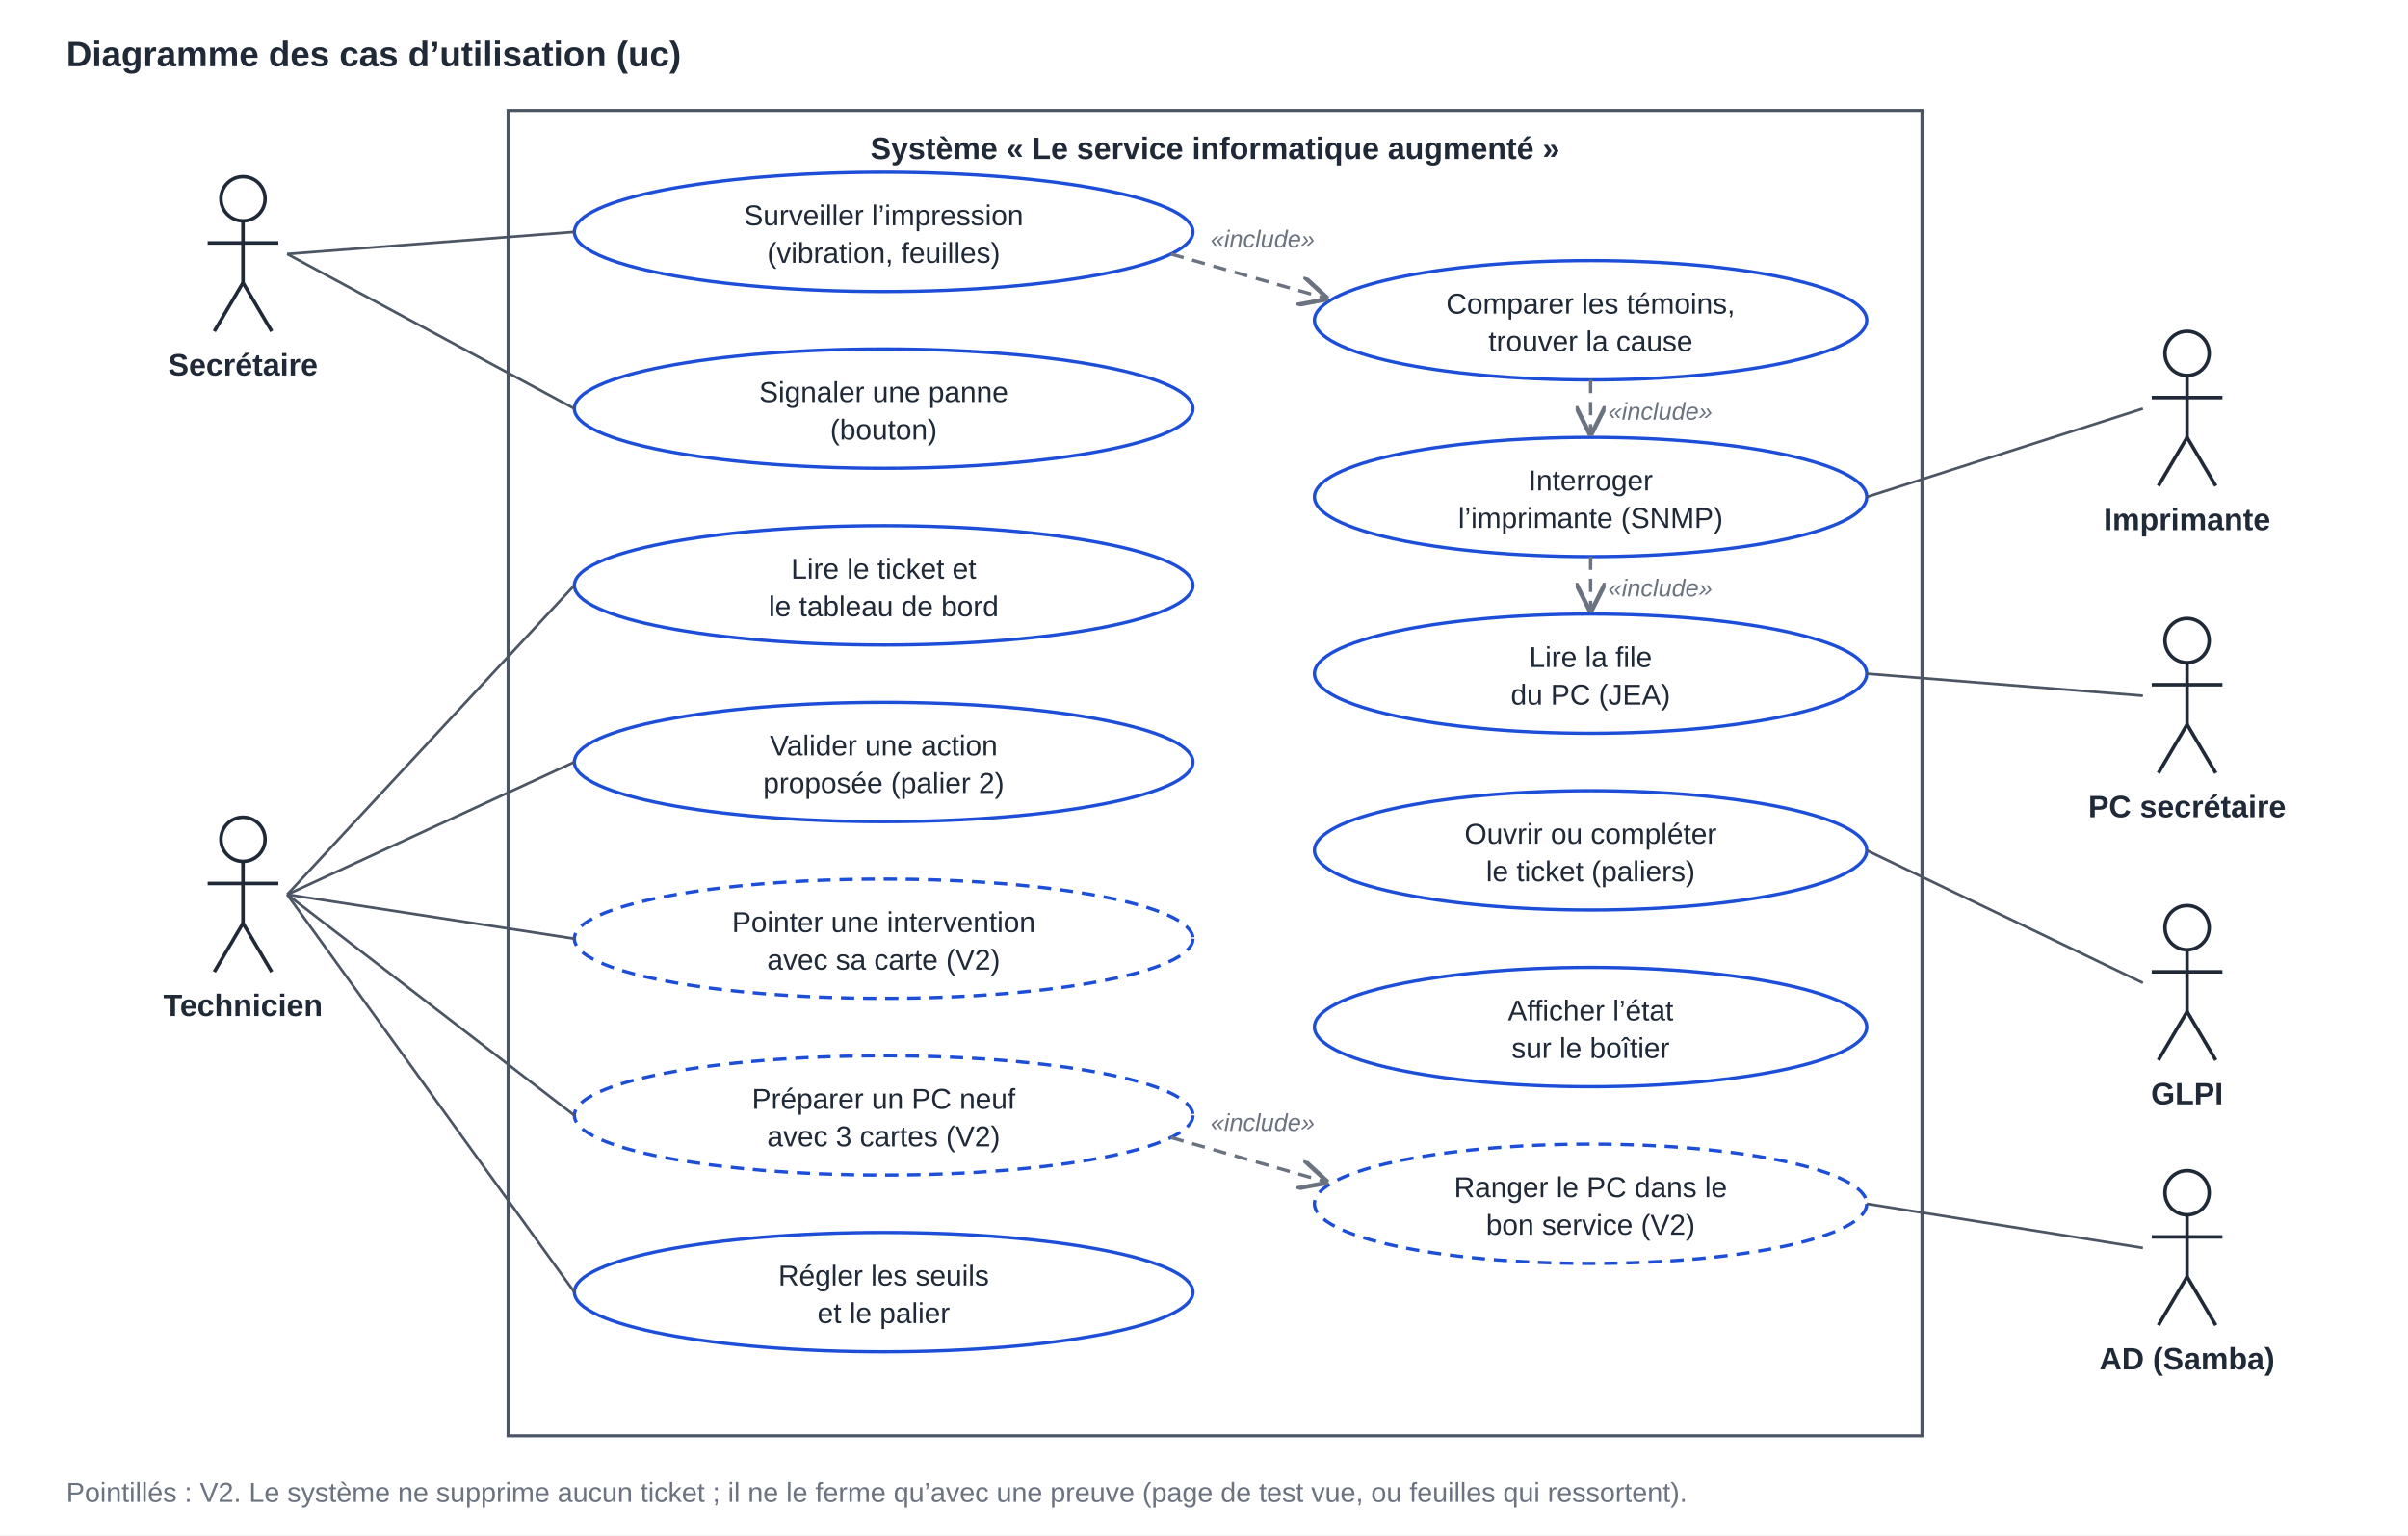
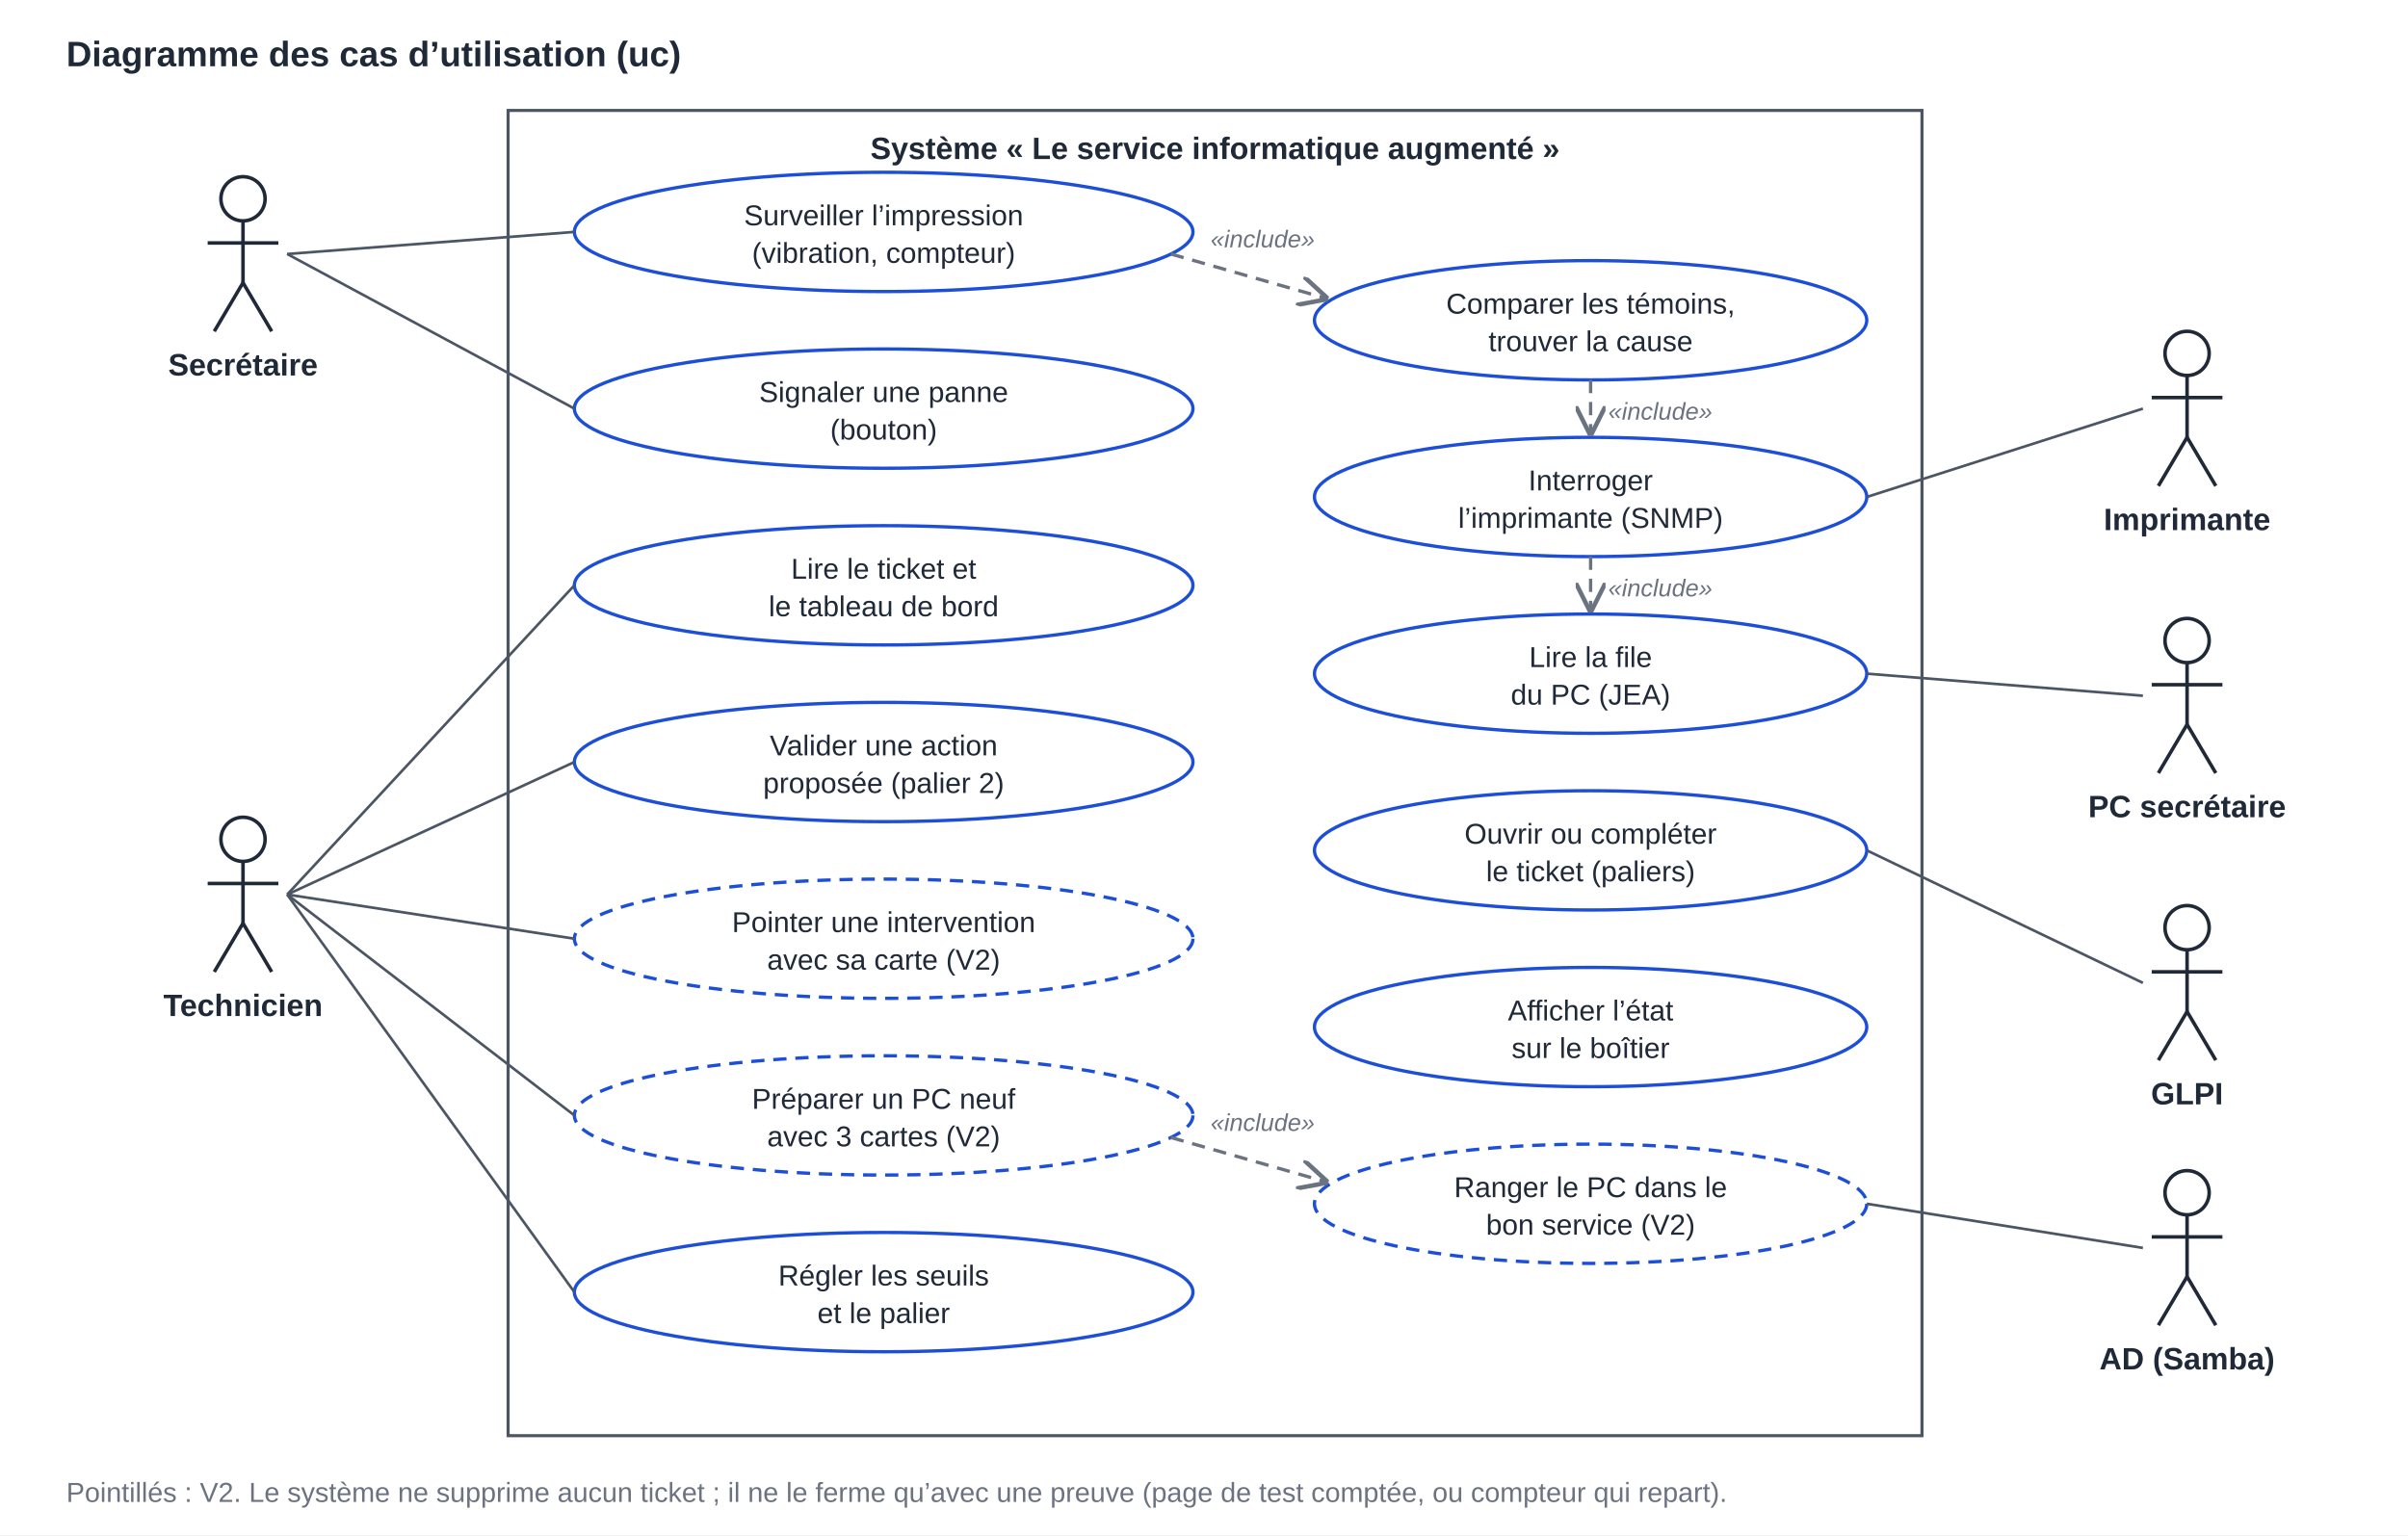
<svg xmlns="http://www.w3.org/2000/svg" width="1090" height="695" viewBox="0 0 1090 695" font-family="Liberation Sans, Arial, Helvetica, sans-serif">
  <defs>
    <marker id="fl" viewBox="0 0 10 10" refX="9" refY="5" markerWidth="8" markerHeight="8" orient="auto-start-reverse">
      <path d="M0,0 L10,5 L0,10 z" fill="#6b7280" />
    </marker>
    <marker id="flo" viewBox="0 0 10 10" refX="9" refY="5" markerWidth="9" markerHeight="9" orient="auto">
      <path d="M0,0 L10,5 L0,10" fill="none" stroke="#6b7280" stroke-width="1.5" />
    </marker>
  </defs>
  <rect width="100%" height="100%" fill="#fff" />
  <text x="30" y="30" font-size="16" font-weight="bold" fill="#1f2937" text-anchor="start">Diagramme des cas d’utilisation (uc)</text>
  <rect x="230" y="50" width="640" height="600" fill="#fff" stroke="#4b5563" stroke-width="1.4" />
  <text x="550.0" y="72" font-size="14" font-weight="bold" fill="#1f2937" text-anchor="middle">Système « Le service informatique augmenté »</text>
  <ellipse cx="400" cy="105" rx="140" ry="27" fill="#fff" stroke="#1d4ed8" stroke-width="1.5" />
  <text x="400" y="102" font-size="13" font-weight="normal" fill="#1f2937" text-anchor="middle">Surveiller l’impression</text>
-   <text x="400" y="119" font-size="13" font-weight="normal" fill="#1f2937" text-anchor="middle">(vibration, feuilles)</text>
+   <text x="400" y="119" font-size="13" font-weight="normal" fill="#1f2937" text-anchor="middle">(vibration, compteur)</text>
  <ellipse cx="400" cy="185" rx="140" ry="27" fill="#fff" stroke="#1d4ed8" stroke-width="1.5" />
  <text x="400" y="182" font-size="13" font-weight="normal" fill="#1f2937" text-anchor="middle">Signaler une panne</text>
  <text x="400" y="199" font-size="13" font-weight="normal" fill="#1f2937" text-anchor="middle">(bouton)</text>
  <ellipse cx="400" cy="265" rx="140" ry="27" fill="#fff" stroke="#1d4ed8" stroke-width="1.5" />
  <text x="400" y="262" font-size="13" font-weight="normal" fill="#1f2937" text-anchor="middle">Lire le ticket et</text>
  <text x="400" y="279" font-size="13" font-weight="normal" fill="#1f2937" text-anchor="middle">le tableau de bord</text>
  <ellipse cx="400" cy="345" rx="140" ry="27" fill="#fff" stroke="#1d4ed8" stroke-width="1.5" />
  <text x="400" y="342" font-size="13" font-weight="normal" fill="#1f2937" text-anchor="middle">Valider une action</text>
  <text x="400" y="359" font-size="13" font-weight="normal" fill="#1f2937" text-anchor="middle">proposée (palier 2)</text>
  <ellipse cx="400" cy="425" rx="140" ry="27" fill="#fff" stroke="#1d4ed8" stroke-width="1.5" stroke-dasharray="6 4" />
  <text x="400" y="422" font-size="13" font-weight="normal" fill="#1f2937" text-anchor="middle">Pointer une intervention</text>
  <text x="400" y="439" font-size="13" font-weight="normal" fill="#1f2937" text-anchor="middle">avec sa carte (V2)</text>
  <ellipse cx="400" cy="505" rx="140" ry="27" fill="#fff" stroke="#1d4ed8" stroke-width="1.5" stroke-dasharray="6 4" />
  <text x="400" y="502" font-size="13" font-weight="normal" fill="#1f2937" text-anchor="middle">Préparer un PC neuf</text>
  <text x="400" y="519" font-size="13" font-weight="normal" fill="#1f2937" text-anchor="middle">avec 3 cartes (V2)</text>
  <ellipse cx="400" cy="585" rx="140" ry="27" fill="#fff" stroke="#1d4ed8" stroke-width="1.5" />
  <text x="400" y="582" font-size="13" font-weight="normal" fill="#1f2937" text-anchor="middle">Régler les seuils</text>
  <text x="400" y="599" font-size="13" font-weight="normal" fill="#1f2937" text-anchor="middle">et le palier</text>
  <ellipse cx="720" cy="145" rx="125" ry="27" fill="#fff" stroke="#1d4ed8" stroke-width="1.5" />
  <text x="720" y="142" font-size="13" font-weight="normal" fill="#1f2937" text-anchor="middle">Comparer les témoins,</text>
  <text x="720" y="159" font-size="13" font-weight="normal" fill="#1f2937" text-anchor="middle">trouver la cause</text>
  <ellipse cx="720" cy="225" rx="125" ry="27" fill="#fff" stroke="#1d4ed8" stroke-width="1.5" />
  <text x="720" y="222" font-size="13" font-weight="normal" fill="#1f2937" text-anchor="middle">Interroger</text>
  <text x="720" y="239" font-size="13" font-weight="normal" fill="#1f2937" text-anchor="middle">l’imprimante (SNMP)</text>
  <ellipse cx="720" cy="305" rx="125" ry="27" fill="#fff" stroke="#1d4ed8" stroke-width="1.5" />
  <text x="720" y="302" font-size="13" font-weight="normal" fill="#1f2937" text-anchor="middle">Lire la file</text>
  <text x="720" y="319" font-size="13" font-weight="normal" fill="#1f2937" text-anchor="middle">du PC (JEA)</text>
  <ellipse cx="720" cy="385" rx="125" ry="27" fill="#fff" stroke="#1d4ed8" stroke-width="1.5" />
  <text x="720" y="382" font-size="13" font-weight="normal" fill="#1f2937" text-anchor="middle">Ouvrir ou compléter</text>
  <text x="720" y="399" font-size="13" font-weight="normal" fill="#1f2937" text-anchor="middle">le ticket (paliers)</text>
  <ellipse cx="720" cy="465" rx="125" ry="27" fill="#fff" stroke="#1d4ed8" stroke-width="1.5" />
  <text x="720" y="462" font-size="13" font-weight="normal" fill="#1f2937" text-anchor="middle">Afficher l’état</text>
  <text x="720" y="479" font-size="13" font-weight="normal" fill="#1f2937" text-anchor="middle">sur le boîtier</text>
  <ellipse cx="720" cy="545" rx="125" ry="27" fill="#fff" stroke="#1d4ed8" stroke-width="1.5" stroke-dasharray="6 4" />
  <text x="720" y="542" font-size="13" font-weight="normal" fill="#1f2937" text-anchor="middle">Ranger le PC dans le</text>
  <text x="720" y="559" font-size="13" font-weight="normal" fill="#1f2937" text-anchor="middle">bon service (V2)</text>
  <line x1="530" y1="115" x2="600" y2="135" stroke="#6b7280" stroke-width="1.5" stroke-dasharray="6 4" marker-end="url(#flo)" />
  <text x="548" y="112" font-size="11" font-weight="normal" fill="#6b7280" text-anchor="start" font-style="italic">«include»</text>
  <line x1="720" y1="172" x2="720" y2="196" stroke="#6b7280" stroke-width="1.5" stroke-dasharray="6 4" marker-end="url(#flo)" />
  <text x="728" y="190" font-size="11" font-weight="normal" fill="#6b7280" text-anchor="start" font-style="italic">«include»</text>
  <line x1="720" y1="252" x2="720" y2="276" stroke="#6b7280" stroke-width="1.5" stroke-dasharray="6 4" marker-end="url(#flo)" />
  <text x="728" y="270" font-size="11" font-weight="normal" fill="#6b7280" text-anchor="start" font-style="italic">«include»</text>
  <line x1="530" y1="515" x2="600" y2="535" stroke="#6b7280" stroke-width="1.5" stroke-dasharray="6 4" marker-end="url(#flo)" />
  <text x="548" y="512" font-size="11" font-weight="normal" fill="#6b7280" text-anchor="start" font-style="italic">«include»</text>
  <circle cx="110" cy="90" r="10" fill="#fff" stroke="#1f2937" stroke-width="1.6" />
  <polyline points="110,100 110,128" fill="none" stroke="#1f2937" stroke-width="1.6" />
  <polyline points="94,110 126,110" fill="none" stroke="#1f2937" stroke-width="1.6" />
  <polyline points="97,150 110,128 123,150" fill="none" stroke="#1f2937" stroke-width="1.6" />
  <text x="110" y="170" font-size="14" font-weight="bold" fill="#1f2937" text-anchor="middle">Secrétaire</text>
  <circle cx="110" cy="380" r="10" fill="#fff" stroke="#1f2937" stroke-width="1.6" />
  <polyline points="110,390 110,418" fill="none" stroke="#1f2937" stroke-width="1.6" />
  <polyline points="94,400 126,400" fill="none" stroke="#1f2937" stroke-width="1.6" />
  <polyline points="97,440 110,418 123,440" fill="none" stroke="#1f2937" stroke-width="1.6" />
  <text x="110" y="460" font-size="14" font-weight="bold" fill="#1f2937" text-anchor="middle">Technicien</text>
  <circle cx="990" cy="160" r="10" fill="#fff" stroke="#1f2937" stroke-width="1.6" />
  <polyline points="990,170 990,198" fill="none" stroke="#1f2937" stroke-width="1.6" />
  <polyline points="974,180 1006,180" fill="none" stroke="#1f2937" stroke-width="1.6" />
  <polyline points="977,220 990,198 1003,220" fill="none" stroke="#1f2937" stroke-width="1.6" />
  <text x="990" y="240" font-size="14" font-weight="bold" fill="#1f2937" text-anchor="middle">Imprimante</text>
  <circle cx="990" cy="290" r="10" fill="#fff" stroke="#1f2937" stroke-width="1.6" />
  <polyline points="990,300 990,328" fill="none" stroke="#1f2937" stroke-width="1.6" />
  <polyline points="974,310 1006,310" fill="none" stroke="#1f2937" stroke-width="1.6" />
  <polyline points="977,350 990,328 1003,350" fill="none" stroke="#1f2937" stroke-width="1.6" />
  <text x="990" y="370" font-size="14" font-weight="bold" fill="#1f2937" text-anchor="middle">PC secrétaire</text>
  <circle cx="990" cy="420" r="10" fill="#fff" stroke="#1f2937" stroke-width="1.6" />
  <polyline points="990,430 990,458" fill="none" stroke="#1f2937" stroke-width="1.6" />
  <polyline points="974,440 1006,440" fill="none" stroke="#1f2937" stroke-width="1.6" />
  <polyline points="977,480 990,458 1003,480" fill="none" stroke="#1f2937" stroke-width="1.6" />
  <text x="990" y="500" font-size="14" font-weight="bold" fill="#1f2937" text-anchor="middle">GLPI</text>
  <circle cx="990" cy="540" r="10" fill="#fff" stroke="#1f2937" stroke-width="1.6" />
  <polyline points="990,550 990,578" fill="none" stroke="#1f2937" stroke-width="1.6" />
  <polyline points="974,560 1006,560" fill="none" stroke="#1f2937" stroke-width="1.6" />
  <polyline points="977,600 990,578 1003,600" fill="none" stroke="#1f2937" stroke-width="1.6" />
  <text x="990" y="620" font-size="14" font-weight="bold" fill="#1f2937" text-anchor="middle">AD (Samba)</text>
  <polyline points="130,115 260,105" fill="none" stroke="#4b5563" stroke-width="1.2" />
  <polyline points="130,115 260,185" fill="none" stroke="#4b5563" stroke-width="1.2" />
  <polyline points="130,405 260,265" fill="none" stroke="#4b5563" stroke-width="1.2" />
  <polyline points="130,405 260,345" fill="none" stroke="#4b5563" stroke-width="1.2" />
  <polyline points="130,405 260,425" fill="none" stroke="#4b5563" stroke-width="1.2" />
  <polyline points="130,405 260,505" fill="none" stroke="#4b5563" stroke-width="1.2" />
  <polyline points="130,405 260,585" fill="none" stroke="#4b5563" stroke-width="1.2" />
  <polyline points="970,185 845,225" fill="none" stroke="#4b5563" stroke-width="1.2" />
  <polyline points="970,315 845,305" fill="none" stroke="#4b5563" stroke-width="1.2" />
  <polyline points="970,445 845,385" fill="none" stroke="#4b5563" stroke-width="1.2" />
  <polyline points="970,565 845,545" fill="none" stroke="#4b5563" stroke-width="1.2" />
-   <text x="30" y="680" font-size="12.5" font-weight="normal" fill="#6b7280" text-anchor="start">Pointillés : V2. Le système ne supprime aucun ticket ; il ne le ferme qu’avec une preuve (page de test vue, ou feuilles qui ressortent).</text>
+   <text x="30" y="680" font-size="12.5" font-weight="normal" fill="#6b7280" text-anchor="start">Pointillés : V2. Le système ne supprime aucun ticket ; il ne le ferme qu’avec une preuve (page de test comptée, ou compteur qui repart).</text>
</svg>
